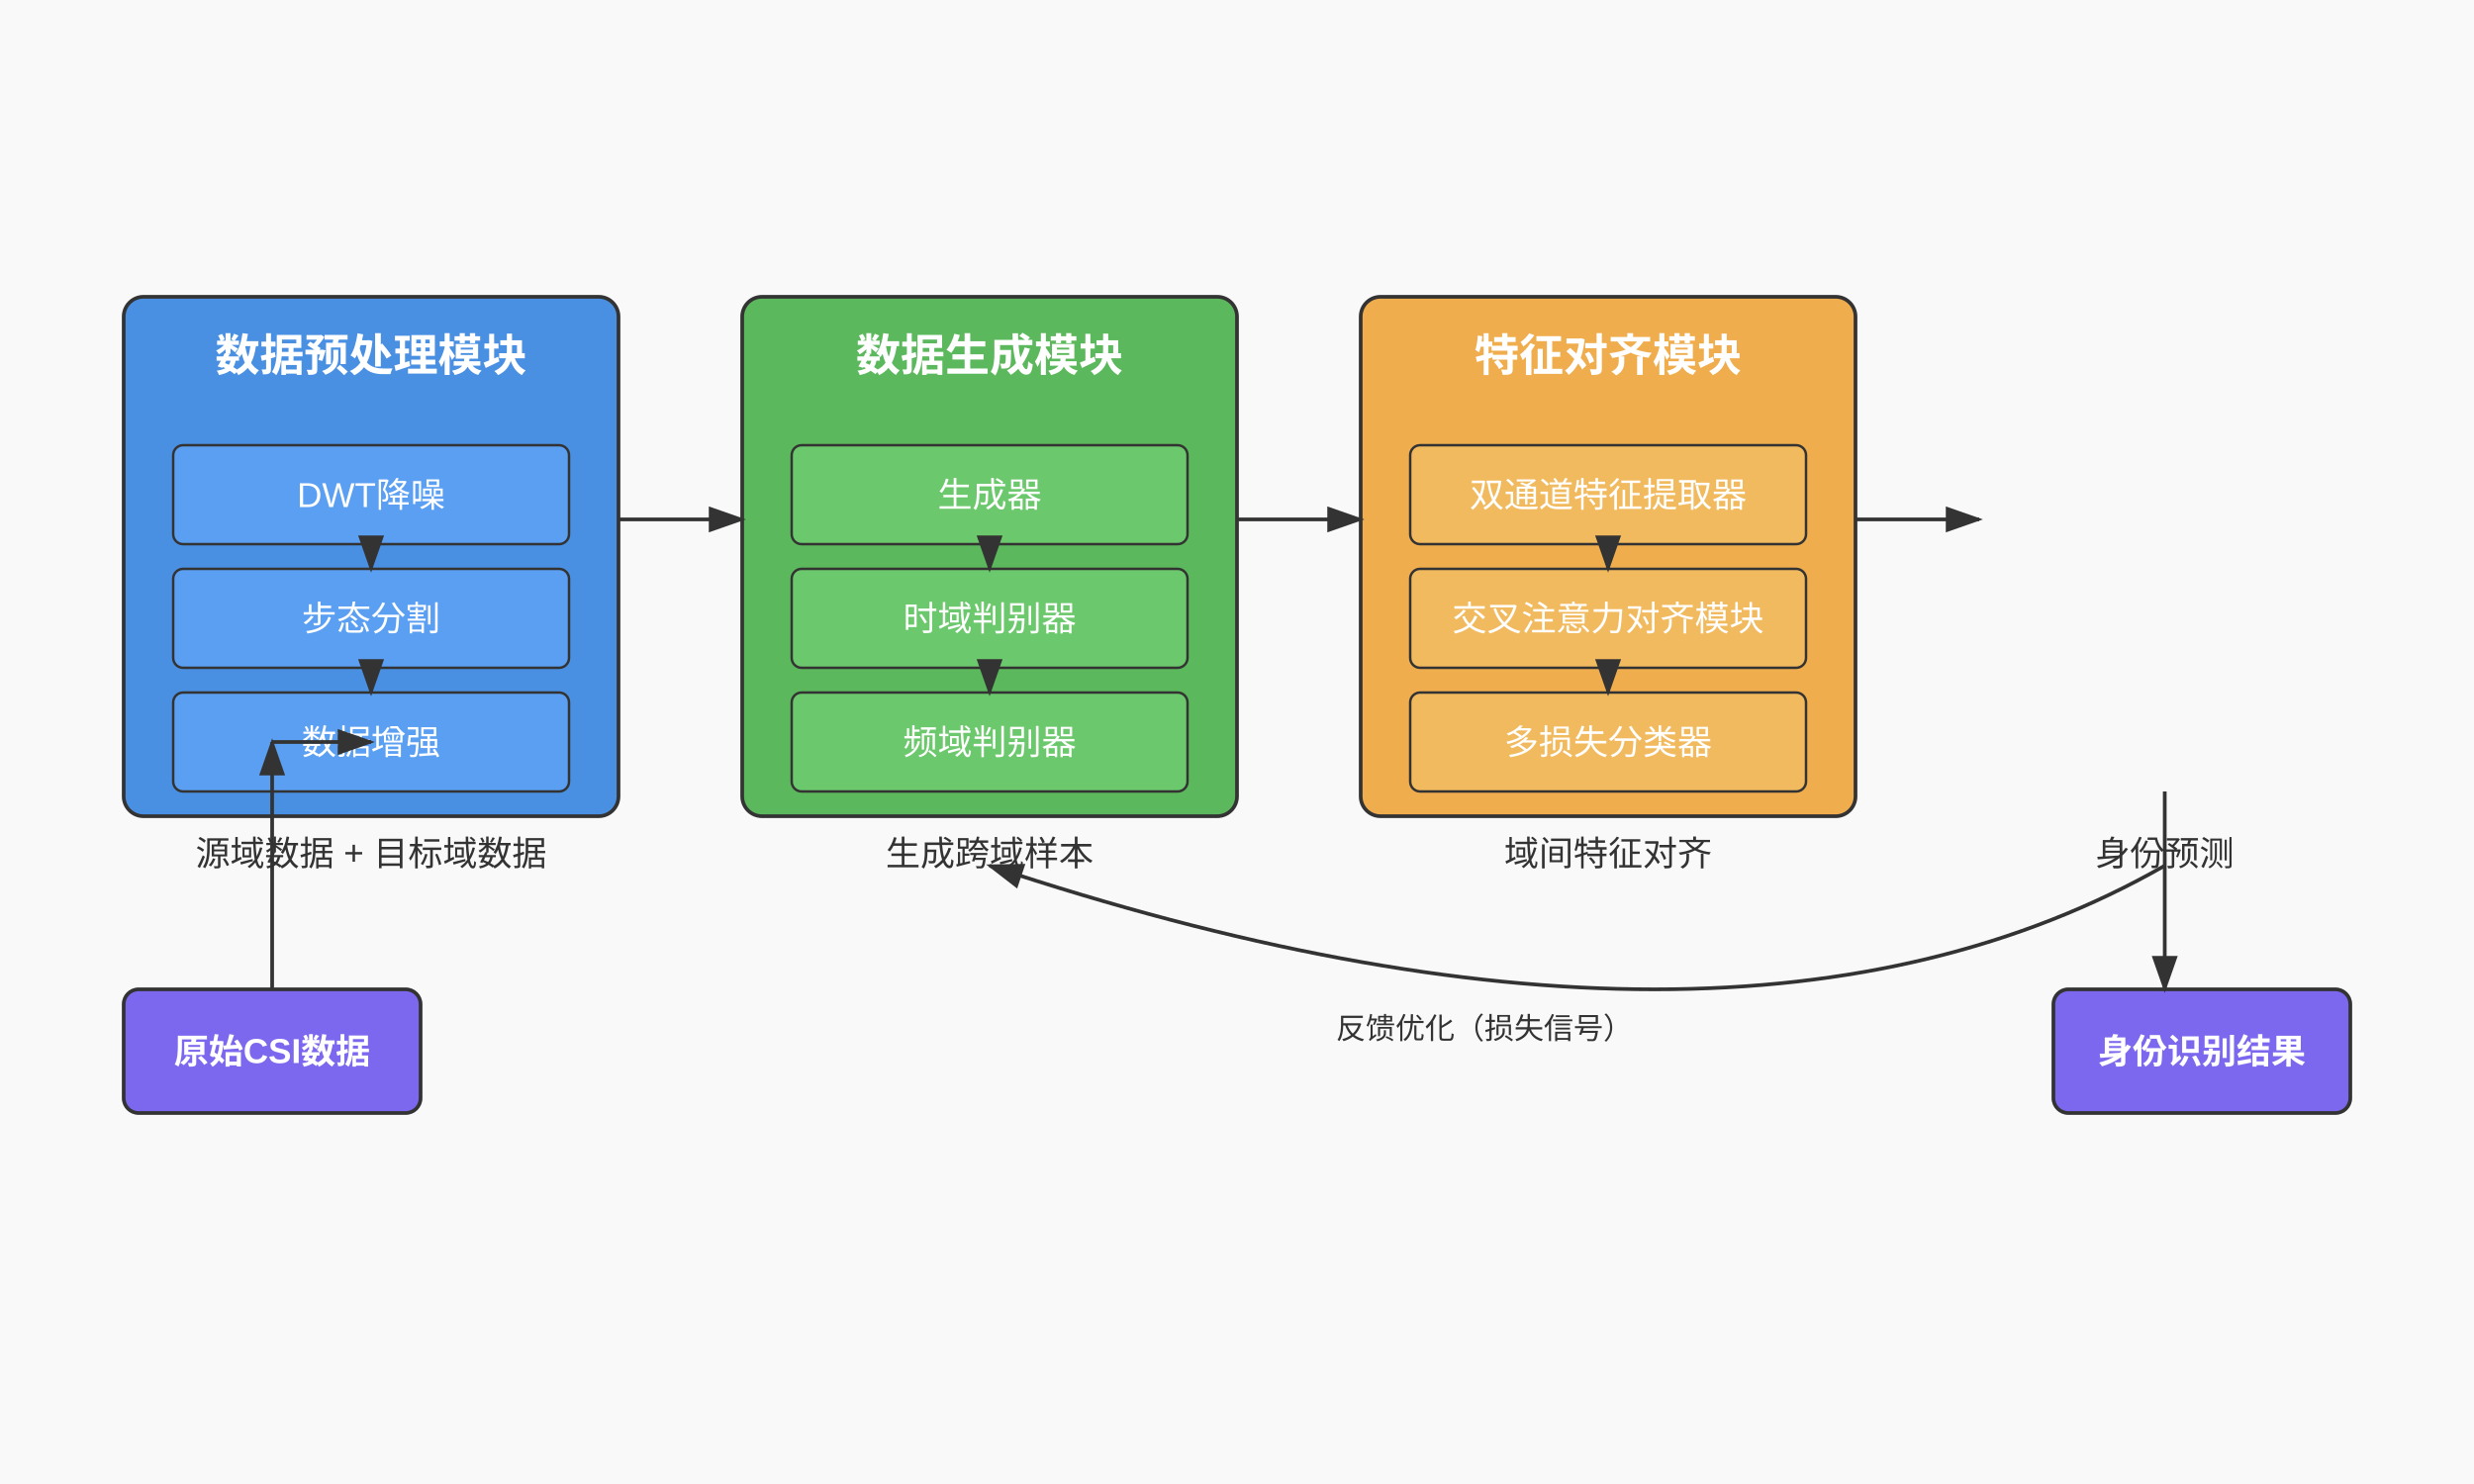
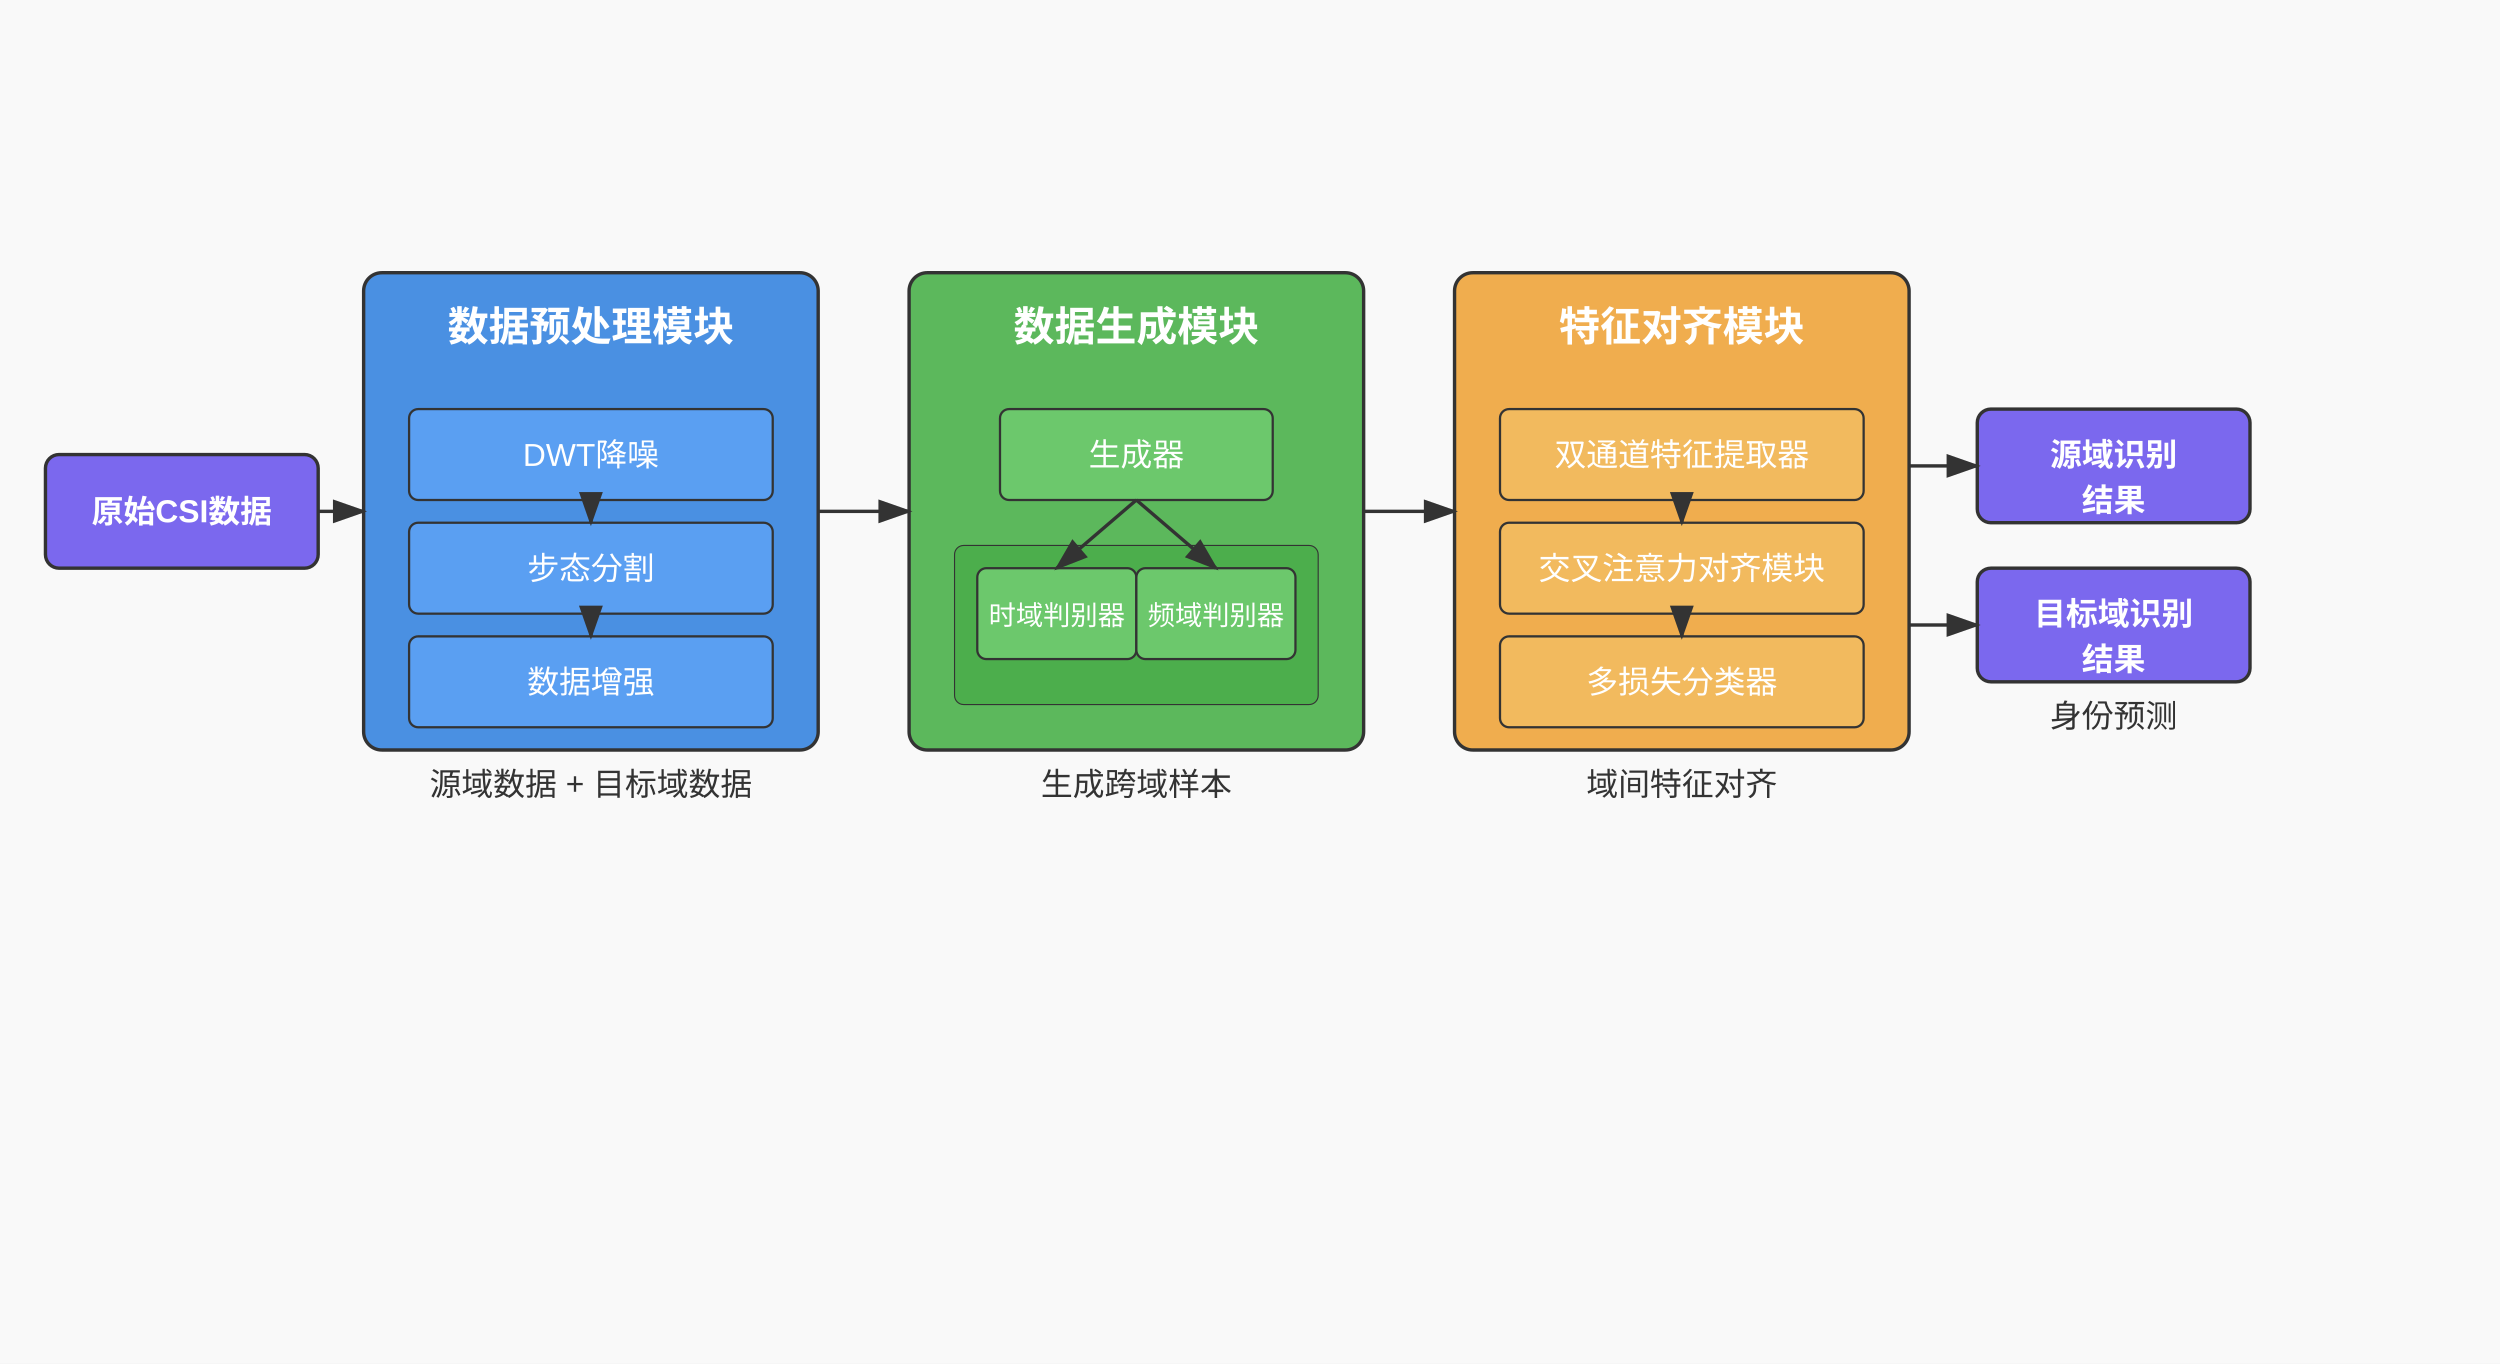
- <svg xmlns="http://www.w3.org/2000/svg" width="1000" height="600">
-   <rect width="1000" height="600" fill="#f9f9f9" />
+ <svg xmlns="http://www.w3.org/2000/svg" width="1100" height="600">
+   <rect width="1100" height="600" fill="#f9f9f9" />
  <defs>
    <marker id="arrowhead" markerWidth="10" markerHeight="7" refX="9" refY="3.5" orient="auto">
      <polygon points="0 0, 10 3.5, 0 7" fill="#333" />
    </marker>
  </defs>
-   <rect x="50" y="120" width="200" height="210" rx="8" ry="8" fill="#4a90e2" stroke="#333" stroke-width="1.5" />
-   <text x="150" y="150" font-family="SimHei, Arial" font-size="18" text-anchor="middle" fill="white" font-weight="bold">数据预处理模块</text>
-   <rect x="70" y="180" width="160" height="40" rx="4" ry="4" fill="#5a9ff2" stroke="#333" stroke-width="1" />
-   <text x="150" y="205" font-family="SimHei, Arial" font-size="14" text-anchor="middle" fill="white">DWT降噪</text>
-   <rect x="70" y="230" width="160" height="40" rx="4" ry="4" fill="#5a9ff2" stroke="#333" stroke-width="1" />
-   <text x="150" y="255" font-family="SimHei, Arial" font-size="14" text-anchor="middle" fill="white">步态分割</text>
-   <rect x="70" y="280" width="160" height="40" rx="4" ry="4" fill="#5a9ff2" stroke="#333" stroke-width="1" />
-   <text x="150" y="305" font-family="SimHei, Arial" font-size="14" text-anchor="middle" fill="white">数据增强</text>
-   <rect x="300" y="120" width="200" height="210" rx="8" ry="8" fill="#5cb85c" stroke="#333" stroke-width="1.5" />
-   <text x="400" y="150" font-family="SimHei, Arial" font-size="18" text-anchor="middle" fill="white" font-weight="bold">数据生成模块</text>
-   <rect x="320" y="180" width="160" height="40" rx="4" ry="4" fill="#6cc86c" stroke="#333" stroke-width="1" />
-   <text x="400" y="205" font-family="SimHei, Arial" font-size="14" text-anchor="middle" fill="white">生成器</text>
-   <rect x="320" y="230" width="160" height="40" rx="4" ry="4" fill="#6cc86c" stroke="#333" stroke-width="1" />
-   <text x="400" y="255" font-family="SimHei, Arial" font-size="14" text-anchor="middle" fill="white">时域判别器</text>
-   <rect x="320" y="280" width="160" height="40" rx="4" ry="4" fill="#6cc86c" stroke="#333" stroke-width="1" />
-   <text x="400" y="305" font-family="SimHei, Arial" font-size="14" text-anchor="middle" fill="white">频域判别器</text>
-   <rect x="550" y="120" width="200" height="210" rx="8" ry="8" fill="#f0ad4e" stroke="#333" stroke-width="1.5" />
-   <text x="650" y="150" font-family="SimHei, Arial" font-size="18" text-anchor="middle" fill="white" font-weight="bold">特征对齐模块</text>
-   <rect x="570" y="180" width="160" height="40" rx="4" ry="4" fill="#f2ba5e" stroke="#333" stroke-width="1" />
-   <text x="650" y="205" font-family="SimHei, Arial" font-size="14" text-anchor="middle" fill="white">双通道特征提取器</text>
-   <rect x="570" y="230" width="160" height="40" rx="4" ry="4" fill="#f2ba5e" stroke="#333" stroke-width="1" />
-   <text x="650" y="255" font-family="SimHei, Arial" font-size="14" text-anchor="middle" fill="white">交叉注意力对齐模块</text>
-   <rect x="570" y="280" width="160" height="40" rx="4" ry="4" fill="#f2ba5e" stroke="#333" stroke-width="1" />
-   <text x="650" y="305" font-family="SimHei, Arial" font-size="14" text-anchor="middle" fill="white">多损失分类器</text>
-   <rect x="50" y="400" width="120" height="50" rx="6" ry="6" fill="#7b68ee" stroke="#333" stroke-width="1.5" />
-   <text x="110" y="430" font-family="SimHei, Arial" font-size="14" text-anchor="middle" fill="white" font-weight="bold">原始CSI数据</text>
-   <rect x="830" y="400" width="120" height="50" rx="6" ry="6" fill="#7b68ee" stroke="#333" stroke-width="1.5" />
-   <text x="890" y="430" font-family="SimHei, Arial" font-size="14" text-anchor="middle" fill="white" font-weight="bold">身份识别结果</text>
-   <line x1="150" y1="220" x2="150" y2="230" stroke="#333" stroke-width="1.5" marker-end="url(#arrowhead)" />
-   <line x1="150" y1="270" x2="150" y2="280" stroke="#333" stroke-width="1.5" marker-end="url(#arrowhead)" />
-   <line x1="400" y1="220" x2="400" y2="230" stroke="#333" stroke-width="1.5" marker-end="url(#arrowhead)" />
-   <line x1="400" y1="270" x2="400" y2="280" stroke="#333" stroke-width="1.5" marker-end="url(#arrowhead)" />
-   <line x1="650" y1="220" x2="650" y2="230" stroke="#333" stroke-width="1.5" marker-end="url(#arrowhead)" />
-   <line x1="650" y1="270" x2="650" y2="280" stroke="#333" stroke-width="1.5" marker-end="url(#arrowhead)" />
-   <line x1="250" y1="210" x2="300" y2="210" stroke="#333" stroke-width="1.5" marker-end="url(#arrowhead)" />
-   <line x1="500" y1="210" x2="550" y2="210" stroke="#333" stroke-width="1.5" marker-end="url(#arrowhead)" />
-   <line x1="750" y1="210" x2="800" y2="210" stroke="#333" stroke-width="1.5" marker-end="url(#arrowhead)" />
-   <line x1="110" y1="400" x2="110" y2="300" stroke="#333" stroke-width="1.5" marker-end="url(#arrowhead)" />
-   <line x1="110" y1="300" x2="150" y2="300" stroke="#333" stroke-width="1.5" marker-end="url(#arrowhead)" />
-   <line x1="875" y1="320" x2="875" y2="400" stroke="#333" stroke-width="1.5" marker-end="url(#arrowhead)" />
-   <path d="M 875 350 Q 700 450 400 350" stroke="#333" stroke-width="1.5" fill="none" marker-end="url(#arrowhead)" />
-   <text x="600" y="420" font-family="SimHei, Arial" font-size="12" text-anchor="middle" fill="#333">反馈优化（损失信号）</text>
-   <text x="150" y="350" font-family="SimHei, Arial" font-size="14" text-anchor="middle" fill="#333">源域数据 + 目标域数据</text>
-   <text x="400" y="350" font-family="SimHei, Arial" font-size="14" text-anchor="middle" fill="#333">生成跨域样本</text>
-   <text x="650" y="350" font-family="SimHei, Arial" font-size="14" text-anchor="middle" fill="#333">域间特征对齐</text>
-   <text x="875" y="350" font-family="SimHei, Arial" font-size="14" text-anchor="middle" fill="#333">身份预测</text>
+   <rect x="20" y="200" width="120" height="50" rx="6" ry="6" fill="#7b68ee" stroke="#333" stroke-width="1.5" />
+   <text x="80" y="230" font-family="SimHei, Arial" font-size="14" text-anchor="middle" fill="white" font-weight="bold">原始CSI数据</text>
+   <rect x="160" y="120" width="200" height="210" rx="8" ry="8" fill="#4a90e2" stroke="#333" stroke-width="1.5" />
+   <text x="260" y="150" font-family="SimHei, Arial" font-size="18" text-anchor="middle" fill="white" font-weight="bold">数据预处理模块</text>
+   <rect x="180" y="180" width="160" height="40" rx="4" ry="4" fill="#5a9ff2" stroke="#333" stroke-width="1" />
+   <text x="260" y="205" font-family="SimHei, Arial" font-size="14" text-anchor="middle" fill="white">DWT降噪</text>
+   <rect x="180" y="230" width="160" height="40" rx="4" ry="4" fill="#5a9ff2" stroke="#333" stroke-width="1" />
+   <text x="260" y="255" font-family="SimHei, Arial" font-size="14" text-anchor="middle" fill="white">步态分割</text>
+   <rect x="180" y="280" width="160" height="40" rx="4" ry="4" fill="#5a9ff2" stroke="#333" stroke-width="1" />
+   <text x="260" y="305" font-family="SimHei, Arial" font-size="14" text-anchor="middle" fill="white">数据增强</text>
+   <rect x="400" y="120" width="200" height="210" rx="8" ry="8" fill="#5cb85c" stroke="#333" stroke-width="1.5" />
+   <text x="500" y="150" font-family="SimHei, Arial" font-size="18" text-anchor="middle" fill="white" font-weight="bold">数据生成模块</text>
+   <rect x="440" y="180" width="120" height="40" rx="4" ry="4" fill="#6cc86c" stroke="#333" stroke-width="1" />
+   <text x="500" y="205" font-family="SimHei, Arial" font-size="14" text-anchor="middle" fill="white">生成器</text>
+   <rect x="420" y="240" width="160" height="70" rx="4" ry="4" fill="#4cae4c" stroke="#333" stroke-width="0.5" />
+   <rect x="430" y="250" width="70" height="40" rx="4" ry="4" fill="#6cc86c" stroke="#333" stroke-width="1" />
+   <text x="465" y="275" font-family="SimHei, Arial" font-size="12" text-anchor="middle" fill="white">时域判别器</text>
+   <rect x="500" y="250" width="70" height="40" rx="4" ry="4" fill="#6cc86c" stroke="#333" stroke-width="1" />
+   <text x="535" y="275" font-family="SimHei, Arial" font-size="12" text-anchor="middle" fill="white">频域判别器</text>
+   <rect x="640" y="120" width="200" height="210" rx="8" ry="8" fill="#f0ad4e" stroke="#333" stroke-width="1.5" />
+   <text x="740" y="150" font-family="SimHei, Arial" font-size="18" text-anchor="middle" fill="white" font-weight="bold">特征对齐模块</text>
+   <rect x="660" y="180" width="160" height="40" rx="4" ry="4" fill="#f2ba5e" stroke="#333" stroke-width="1" />
+   <text x="740" y="205" font-family="SimHei, Arial" font-size="14" text-anchor="middle" fill="white">双通道特征提取器</text>
+   <rect x="660" y="230" width="160" height="40" rx="4" ry="4" fill="#f2ba5e" stroke="#333" stroke-width="1" />
+   <text x="740" y="255" font-family="SimHei, Arial" font-size="14" text-anchor="middle" fill="white">交叉注意力对齐模块</text>
+   <rect x="660" y="280" width="160" height="40" rx="4" ry="4" fill="#f2ba5e" stroke="#333" stroke-width="1" />
+   <text x="740" y="305" font-family="SimHei, Arial" font-size="14" text-anchor="middle" fill="white">多损失分类器</text>
+   <rect x="870" y="180" width="120" height="50" rx="6" ry="6" fill="#7b68ee" stroke="#333" stroke-width="1.5" />
+   <text x="930" y="205" font-family="SimHei, Arial" font-size="14" text-anchor="middle" fill="white" font-weight="bold">源域识别</text>
+   <text x="930" y="225" font-family="SimHei, Arial" font-size="14" text-anchor="middle" fill="white" font-weight="bold">结果</text>
+   <rect x="870" y="250" width="120" height="50" rx="6" ry="6" fill="#7b68ee" stroke="#333" stroke-width="1.5" />
+   <text x="930" y="275" font-family="SimHei, Arial" font-size="14" text-anchor="middle" fill="white" font-weight="bold">目标域识别</text>
+   <text x="930" y="295" font-family="SimHei, Arial" font-size="14" text-anchor="middle" fill="white" font-weight="bold">结果</text>
+   <line x1="260" y1="220" x2="260" y2="230" stroke="#333" stroke-width="1.5" marker-end="url(#arrowhead)" />
+   <line x1="260" y1="270" x2="260" y2="280" stroke="#333" stroke-width="1.5" marker-end="url(#arrowhead)" />
+   <line x1="500" y1="220" x2="465" y2="250" stroke="#333" stroke-width="1.5" marker-end="url(#arrowhead)" />
+   <line x1="500" y1="220" x2="535" y2="250" stroke="#333" stroke-width="1.5" marker-end="url(#arrowhead)" />
+   <line x1="740" y1="220" x2="740" y2="230" stroke="#333" stroke-width="1.5" marker-end="url(#arrowhead)" />
+   <line x1="740" y1="270" x2="740" y2="280" stroke="#333" stroke-width="1.5" marker-end="url(#arrowhead)" />
+   <line x1="140" y1="225" x2="160" y2="225" stroke="#333" stroke-width="1.5" marker-end="url(#arrowhead)" />
+   <line x1="360" y1="225" x2="400" y2="225" stroke="#333" stroke-width="1.5" marker-end="url(#arrowhead)" />
+   <line x1="600" y1="225" x2="640" y2="225" stroke="#333" stroke-width="1.5" marker-end="url(#arrowhead)" />
+   <line x1="840" y1="205" x2="870" y2="205" stroke="#333" stroke-width="1.5" marker-end="url(#arrowhead)" />
+   <line x1="840" y1="275" x2="870" y2="275" stroke="#333" stroke-width="1.5" marker-end="url(#arrowhead)" />
+   <text x="260" y="350" font-family="SimHei, Arial" font-size="14" text-anchor="middle" fill="#333">源域数据 + 目标域数据</text>
+   <text x="500" y="350" font-family="SimHei, Arial" font-size="14" text-anchor="middle" fill="#333">生成跨域样本</text>
+   <text x="740" y="350" font-family="SimHei, Arial" font-size="14" text-anchor="middle" fill="#333">域间特征对齐</text>
+   <text x="930" y="320" font-family="SimHei, Arial" font-size="14" text-anchor="middle" fill="#333">身份预测</text>
</svg>
